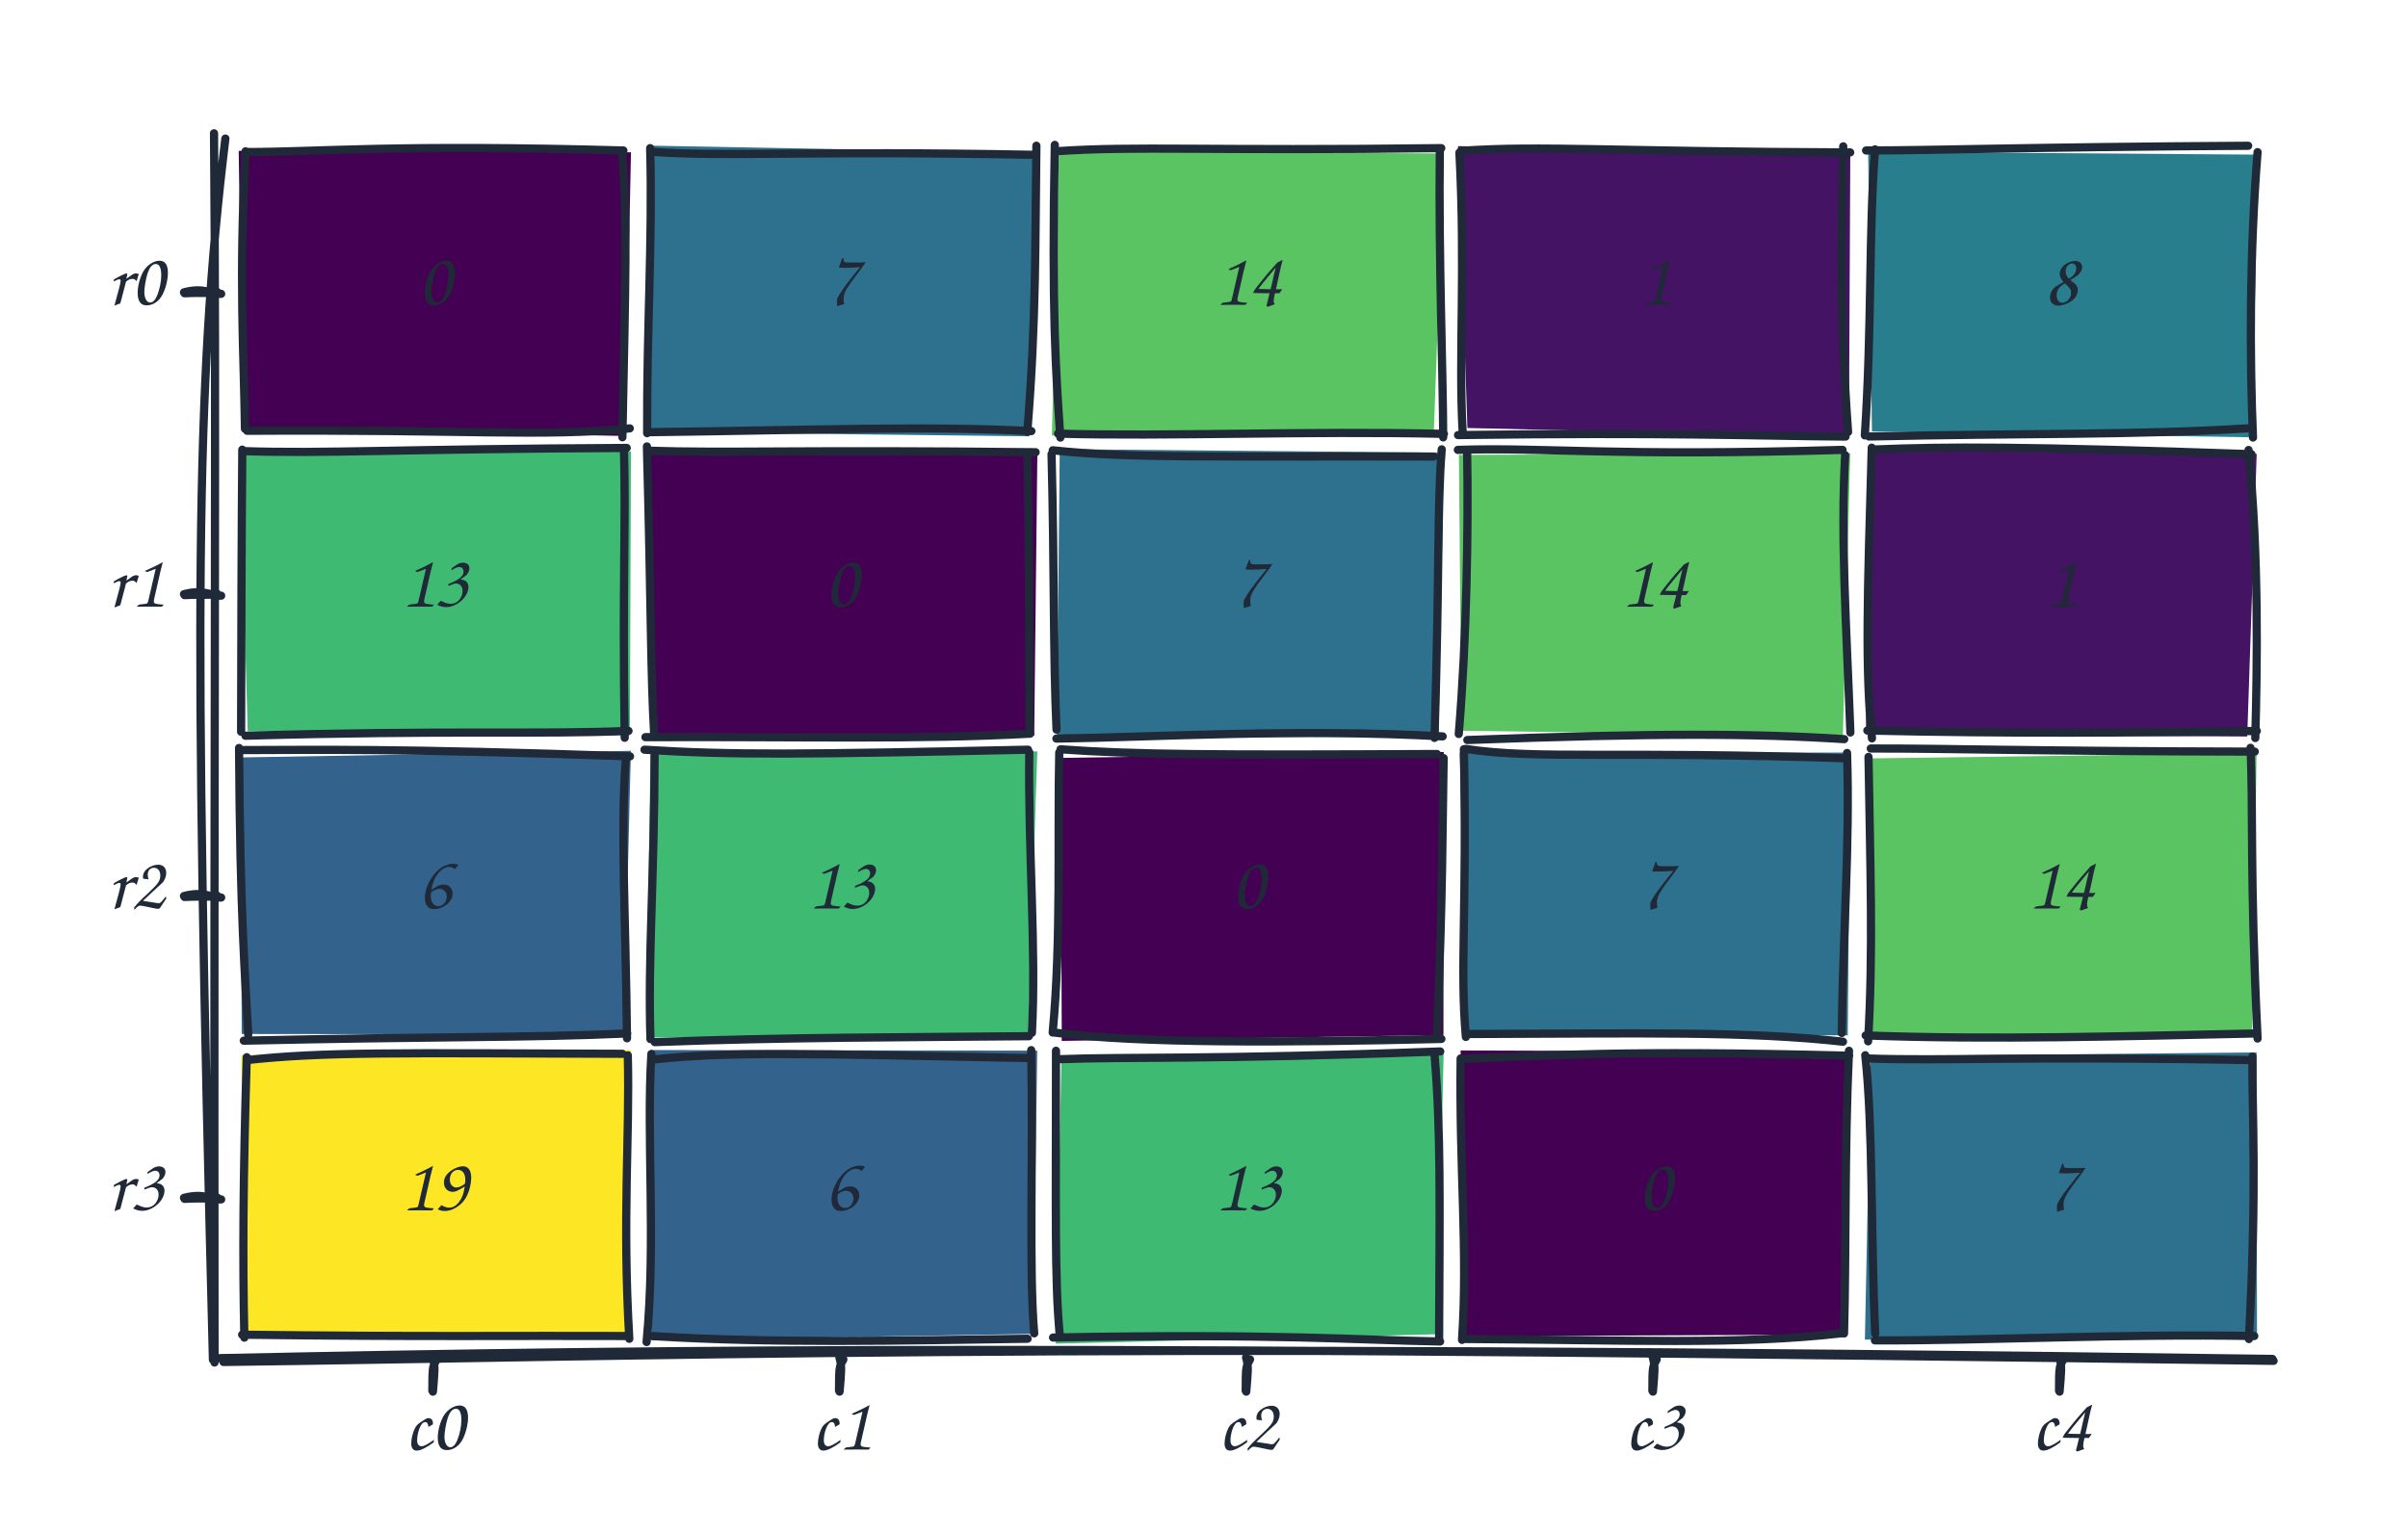
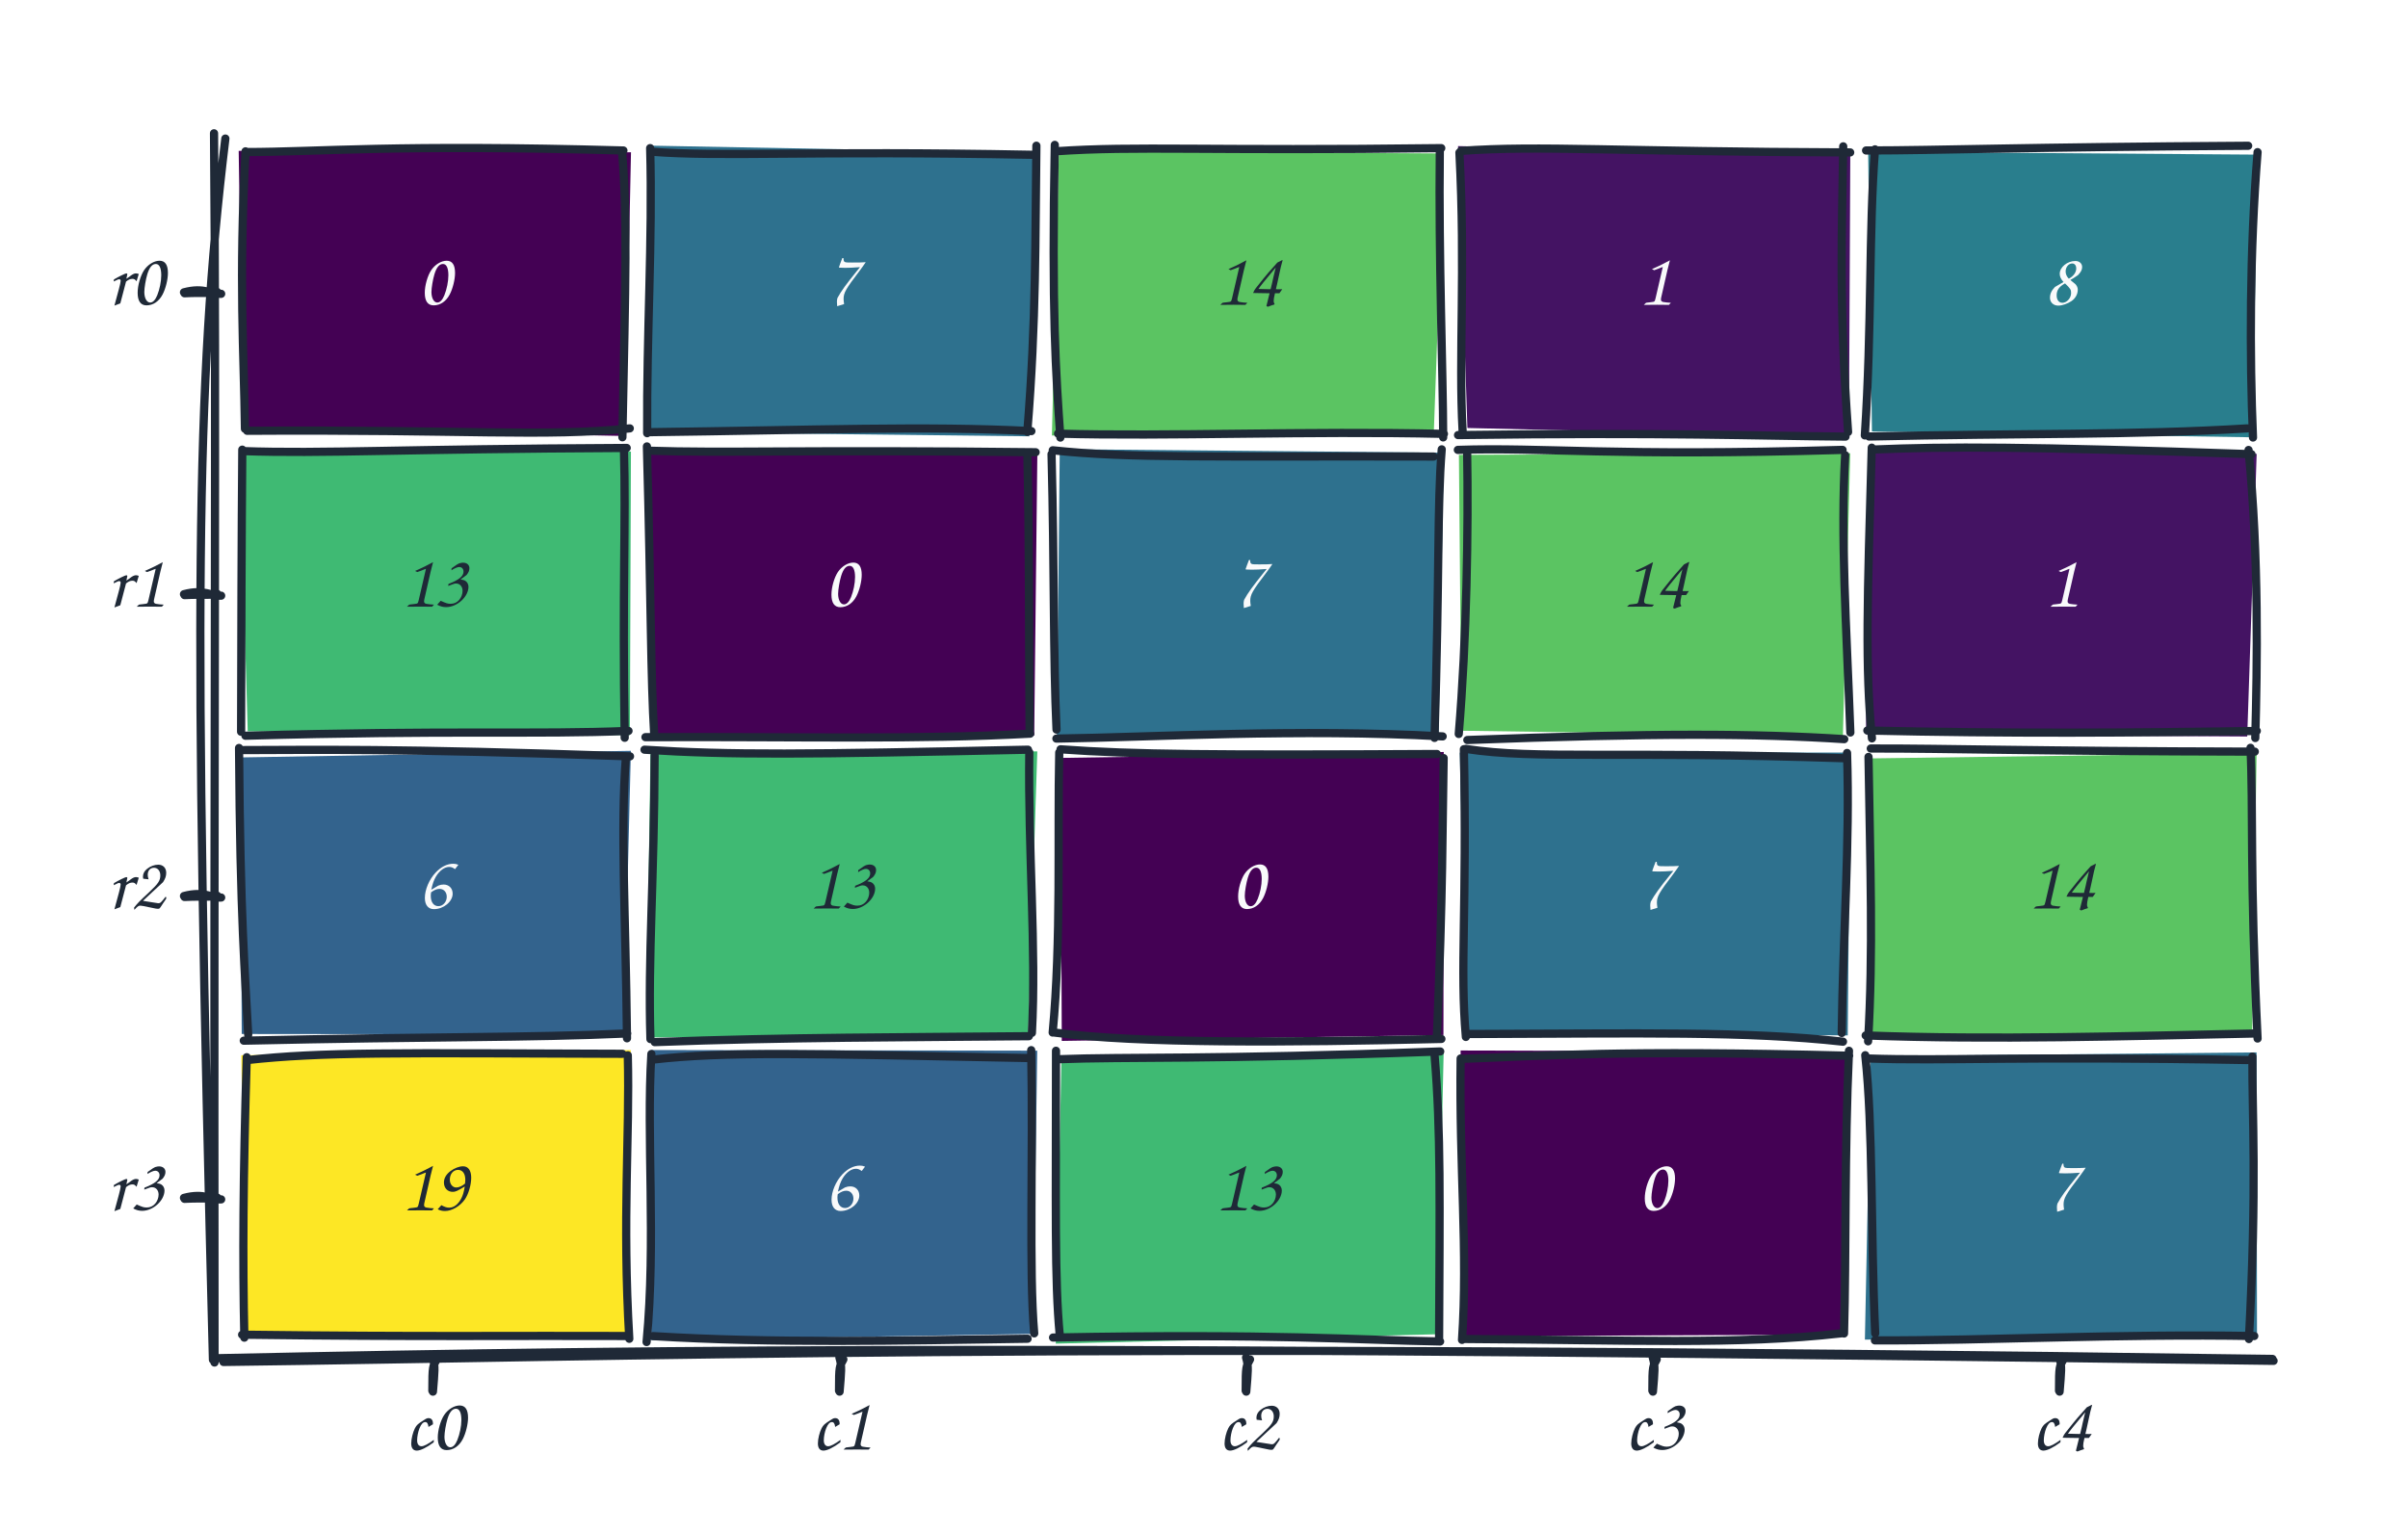
<svg xmlns="http://www.w3.org/2000/svg" viewBox="0 0 440 280" width="440" height="280" role="img">
  <g>
    <g>
      <path d="M43.615 27.571 L115.298 27.837 L114.202 79.688 L44.362 78.331" stroke="none" stroke-width="0" fill="#440154" stroke-linecap="round" stroke-linejoin="round" />
      <path d="M44.887 27.792 C58.269 27.786, 72.119 26.339, 113.912 27.507 M113.66 27.575 C114.659 39.604, 114.306 50.514, 113.728 79.925 M115.077 78.298 C99.665 79.907, 84.819 78.472, 45.154 78.738 M44.756 78.373 C44.578 64.393, 43.602 51.361, 44.865 27.663" stroke="#1f2937" stroke-width="1.5" fill="none" stroke-linecap="round" stroke-linejoin="round" />
    </g>
-     <text x="79.383" y="53.241" text-anchor="middle" dominant-baseline="central" font-family="&quot;Comic Sans MS&quot;, &quot;Segoe Print&quot;, cursive" font-size="14" fill="#1f2937">0</text>
+     <text x="79.383" y="53.241" text-anchor="middle" dominant-baseline="central" font-family="&quot;Comic Sans MS&quot;, &quot;Segoe Print&quot;, cursive" font-size="14" fill="#f9fafb">0</text>
  </g>
  <g>
    <g>
      <path d="M43.772 82.005 L115.287 82.536 L115.095 134.375 L45.265 133.661" stroke="none" stroke-width="0" fill="#3fba73" stroke-linecap="round" stroke-linejoin="round" />
      <path d="M44.316 82.447 C59.109 82.957, 72.84 82.064, 114.515 81.875 M114.011 82.012 C114.399 95.697, 113.692 107.145, 114.148 134.85 M114.845 133.595 C97.992 134.29, 82.269 133.419, 44.849 134.475 M44.054 133.746 C44.087 116.158, 44.134 98.466, 44.272 82.187" stroke="#1f2937" stroke-width="1.5" fill="none" stroke-linecap="round" stroke-linejoin="round" />
    </g>
    <text x="79.383" y="108.414" text-anchor="middle" dominant-baseline="central" font-family="&quot;Comic Sans MS&quot;, &quot;Segoe Print&quot;, cursive" font-size="14" fill="#1f2937">13</text>
  </g>
  <g>
    <g>
      <path d="M43.929 138.439 L115.276 137.234 L113.988 189.063 L44.169 188.992" stroke="none" stroke-width="0" fill="#33638d" stroke-linecap="round" stroke-linejoin="round" />
      <path d="M43.744 137.101 C57.95 137.081, 71.56 136.741, 115.118 138.244 M114.362 138.449 C113.36 151.791, 114.301 165.776, 114.567 189.776 M114.613 188.893 C96.319 189.721, 79.719 189.415, 44.544 190.213 M45.352 189.119 C44.817 178.295, 43.888 168.316, 43.679 136.712" stroke="#1f2937" stroke-width="1.5" fill="none" stroke-linecap="round" stroke-linejoin="round" />
    </g>
-     <text x="79.383" y="163.586" text-anchor="middle" dominant-baseline="central" font-family="&quot;Comic Sans MS&quot;, &quot;Segoe Print&quot;, cursive" font-size="14" fill="#1f2937">6</text>
+     <text x="79.383" y="163.586" text-anchor="middle" dominant-baseline="central" font-family="&quot;Comic Sans MS&quot;, &quot;Segoe Print&quot;, cursive" font-size="14" fill="#f9fafb">6</text>
  </g>
  <g>
    <g>
      <path d="M44.085 192.872 L115.265 191.933 L114.881 243.751 L45.072 244.322" stroke="none" stroke-width="0" fill="#fde725" stroke-linecap="round" stroke-linejoin="round" />
      <path d="M45.173 193.755 C58.79 192.253, 72.281 192.466, 113.721 192.612 M114.714 192.886 C115.1 207.884, 113.688 222.407, 114.987 244.701 M114.382 244.191 C94.646 244.104, 77.169 244.362, 44.24 243.951 M44.649 244.493 C44.326 230.061, 44.42 215.422, 45.086 193.237" stroke="#1f2937" stroke-width="1.5" fill="none" stroke-linecap="round" stroke-linejoin="round" />
    </g>
    <text x="79.383" y="218.759" text-anchor="middle" dominant-baseline="central" font-family="&quot;Comic Sans MS&quot;, &quot;Segoe Print&quot;, cursive" font-size="14" fill="#1f2937">19</text>
  </g>
  <g>
    <g>
      <path d="M118.55 26.616 L189.563 27.942 L188.083 79.748 L118.284 78.963" stroke="none" stroke-width="0" fill="#2e718e" stroke-linecap="round" stroke-linejoin="round" />
      <path d="M118.91 27.72 C131.939 28.735, 147.31 27.502, 188.633 28.291 M189.373 26.633 C189.148 43.288, 189.383 58.349, 187.715 78.936 M188.458 78.799 C169.281 77.798, 148.927 78.62, 118.243 78.999 M118.255 79.176 C118.143 61.136, 119.26 43.838, 118.801 27.072" stroke="#1f2937" stroke-width="1.5" fill="none" stroke-linecap="round" stroke-linejoin="round" />
    </g>
-     <text x="153.692" y="53.241" text-anchor="middle" dominant-baseline="central" font-family="&quot;Comic Sans MS&quot;, &quot;Segoe Print&quot;, cursive" font-size="14" fill="#1f2937">7</text>
+     <text x="153.692" y="53.241" text-anchor="middle" dominant-baseline="central" font-family="&quot;Comic Sans MS&quot;, &quot;Segoe Print&quot;, cursive" font-size="14" fill="#f9fafb">7</text>
  </g>
  <g>
    <g>
      <path d="M118.707 83.05 L189.552 82.641 L188.976 134.436 L119.188 134.294" stroke="none" stroke-width="0" fill="#440154" stroke-linecap="round" stroke-linejoin="round" />
      <path d="M118.339 82.374 C132.779 82.859, 146.03 82.179, 189.236 82.66 M187.725 83.07 C188.11 99.381, 187.991 116.98, 188.134 133.862 M188.227 134.097 C167.608 135.229, 146.378 134.616, 117.938 134.737 M119.553 134.549 C118.873 123.274, 119.014 111.688, 118.208 81.596" stroke="#1f2937" stroke-width="1.5" fill="none" stroke-linecap="round" stroke-linejoin="round" />
    </g>
-     <text x="153.692" y="108.414" text-anchor="middle" dominant-baseline="central" font-family="&quot;Comic Sans MS&quot;, &quot;Segoe Print&quot;, cursive" font-size="14" fill="#1f2937">0</text>
+     <text x="153.692" y="108.414" text-anchor="middle" dominant-baseline="central" font-family="&quot;Comic Sans MS&quot;, &quot;Segoe Print&quot;, cursive" font-size="14" fill="#f9fafb">0</text>
  </g>
  <g>
    <g>
      <path d="M118.864 137.483 L189.541 137.34 L187.87 189.124 L118.091 189.625" stroke="none" stroke-width="0" fill="#3fba73" stroke-linecap="round" stroke-linejoin="round" />
      <path d="M117.767 137.029 C133.62 138.031, 146.751 137.904, 187.839 137.028 M188.076 137.507 C187.849 155.475, 189.378 173.611, 188.554 188.787 M187.995 189.394 C165.935 189.612, 143.828 189.563, 119.634 190.474 M118.851 189.922 C118.382 175.039, 119.547 160.793, 119.615 138.121" stroke="#1f2937" stroke-width="1.5" fill="none" stroke-linecap="round" stroke-linejoin="round" />
    </g>
    <text x="153.692" y="163.586" text-anchor="middle" dominant-baseline="central" font-family="&quot;Comic Sans MS&quot;, &quot;Segoe Print&quot;, cursive" font-size="14" fill="#1f2937">13</text>
  </g>
  <g>
    <g>
      <path d="M119.021 191.917 L189.531 192.039 L188.763 243.811 L118.995 244.955" stroke="none" stroke-width="0" fill="#33638d" stroke-linecap="round" stroke-linejoin="round" />
      <path d="M119.196 193.683 C132.46 192.155, 147.471 192.581, 188.442 193.397 M188.427 191.944 C188.811 211.568, 187.986 232.242, 188.974 243.712 M187.763 244.692 C164.262 245.043, 141.278 245.559, 119.329 244.212 M118.148 245.295 C119.89 226.804, 118.079 207.899, 119.022 192.646" stroke="#1f2937" stroke-width="1.5" fill="none" stroke-linecap="round" stroke-linejoin="round" />
    </g>
-     <text x="153.692" y="218.759" text-anchor="middle" dominant-baseline="central" font-family="&quot;Comic Sans MS&quot;, &quot;Segoe Print&quot;, cursive" font-size="14" fill="#1f2937">6</text>
+     <text x="153.692" y="218.759" text-anchor="middle" dominant-baseline="central" font-family="&quot;Comic Sans MS&quot;, &quot;Segoe Print&quot;, cursive" font-size="14" fill="#f9fafb">6</text>
  </g>
  <g>
    <g>
      <path d="M193.486 27.661 L263.828 28.048 L261.964 79.809 L192.206 79.596" stroke="none" stroke-width="0" fill="#5bc462" stroke-linecap="round" stroke-linejoin="round" />
      <path d="M192.933 27.648 C207.609 26.637, 220.5 27.617, 263.354 27.076 M263.087 27.692 C262.859 46.972, 263.681 68.184, 263.702 79.948 M263.84 79.3 C238.897 78.736, 213.036 79.817, 193.333 79.26 M193.754 79.979 C192.929 68.252, 192.141 57.059, 192.737 26.481" stroke="#1f2937" stroke-width="1.5" fill="none" stroke-linecap="round" stroke-linejoin="round" />
    </g>
    <text x="228" y="53.241" text-anchor="middle" dominant-baseline="central" font-family="&quot;Comic Sans MS&quot;, &quot;Segoe Print&quot;, cursive" font-size="14" fill="#1f2937">14</text>
  </g>
  <g>
    <g>
      <path d="M193.642 82.094 L263.817 82.747 L262.858 134.497 L193.11 134.927" stroke="none" stroke-width="0" fill="#2e718e" stroke-linecap="round" stroke-linejoin="round" />
      <path d="M192.361 82.302 C206.449 83.809, 221.221 83.342, 261.957 83.444 M263.438 82.129 C262.598 92.693, 263.068 104.07, 262.121 134.873 M263.608 134.598 C237.224 133.119, 210.487 134.764, 193.028 134.998 M193.052 133.352 C192.438 120.017, 192.673 104.165, 192.144 83.005" stroke="#1f2937" stroke-width="1.5" fill="none" stroke-linecap="round" stroke-linejoin="round" />
    </g>
-     <text x="228" y="108.414" text-anchor="middle" dominant-baseline="central" font-family="&quot;Comic Sans MS&quot;, &quot;Segoe Print&quot;, cursive" font-size="14" fill="#1f2937">7</text>
+     <text x="228" y="108.414" text-anchor="middle" dominant-baseline="central" font-family="&quot;Comic Sans MS&quot;, &quot;Segoe Print&quot;, cursive" font-size="14" fill="#f9fafb">7</text>
  </g>
  <g>
    <g>
      <path d="M193.799 138.528 L263.807 137.446 L263.751 189.185 L194.013 190.257" stroke="none" stroke-width="0" fill="#440154" stroke-linecap="round" stroke-linejoin="round" />
      <path d="M193.79 136.957 C207.29 137.933, 221.941 138.019, 262.56 137.813 M263.79 138.566 C263.56 150.787, 263.676 162.701, 262.541 189.798 M263.377 189.895 C235.551 190.55, 207.937 190.76, 192.723 188.736 M192.35 188.725 C193.946 171.782, 193.205 153.27, 193.551 137.53" stroke="#1f2937" stroke-width="1.5" fill="none" stroke-linecap="round" stroke-linejoin="round" />
    </g>
-     <text x="228" y="163.586" text-anchor="middle" dominant-baseline="central" font-family="&quot;Comic Sans MS&quot;, &quot;Segoe Print&quot;, cursive" font-size="14" fill="#1f2937">0</text>
+     <text x="228" y="163.586" text-anchor="middle" dominant-baseline="central" font-family="&quot;Comic Sans MS&quot;, &quot;Segoe Print&quot;, cursive" font-size="14" fill="#f9fafb">0</text>
  </g>
  <g>
    <g>
      <path d="M193.956 192.961 L263.796 192.144 L262.644 243.872 L192.917 245.588" stroke="none" stroke-width="0" fill="#3fba73" stroke-linecap="round" stroke-linejoin="round" />
      <path d="M193.219 193.611 C206.13 193.104, 220.662 193.744, 263.163 192.182 M262.141 193.003 C263.3 206.88, 263.063 219.332, 262.96 244.723 M263.145 245.193 C247.848 244.934, 233.327 243.707, 192.418 244.474 M193.647 244.098 C192.677 233.92, 192.959 221.12, 192.958 192.055" stroke="#1f2937" stroke-width="1.5" fill="none" stroke-linecap="round" stroke-linejoin="round" />
    </g>
    <text x="228" y="218.759" text-anchor="middle" dominant-baseline="central" font-family="&quot;Comic Sans MS&quot;, &quot;Segoe Print&quot;, cursive" font-size="14" fill="#1f2937">13</text>
  </g>
  <g>
    <g>
      <path d="M266.421 26.705 L338.094 28.154 L337.846 79.87 L268.129 78.229" stroke="none" stroke-width="0" fill="#441363" stroke-linecap="round" stroke-linejoin="round" />
      <path d="M266.956 27.576 C281.279 26.539, 295.691 27.732, 338.075 27.861 M336.801 26.75 C336.57 42.284, 335.98 55.274, 337.688 78.959 M337.222 79.801 C320.483 79.675, 305.085 79.013, 266.422 79.522 M267.253 78.782 C266.494 64.995, 267.8 49.536, 266.673 27.89" stroke="#1f2937" stroke-width="1.5" fill="none" stroke-linecap="round" stroke-linejoin="round" />
    </g>
-     <text x="302.308" y="53.241" text-anchor="middle" dominant-baseline="central" font-family="&quot;Comic Sans MS&quot;, &quot;Segoe Print&quot;, cursive" font-size="14" fill="#1f2937">1</text>
+     <text x="302.308" y="53.241" text-anchor="middle" dominant-baseline="central" font-family="&quot;Comic Sans MS&quot;, &quot;Segoe Print&quot;, cursive" font-size="14" fill="#f9fafb">1</text>
  </g>
  <g>
    <g>
      <path d="M266.578 83.139 L338.083 82.852 L336.739 134.558 L267.032 133.56" stroke="none" stroke-width="0" fill="#5bc462" stroke-linecap="round" stroke-linejoin="round" />
      <path d="M266.384 82.23 C282.119 81.71, 294.411 83.457, 336.678 82.229 M337.152 83.187 C336.309 98.377, 337.366 113.905, 338.108 133.884 M336.99 135.099 C320.81 134.058, 302.535 133.961, 268.117 135.259 M266.551 134.155 C268.002 116.76, 268.332 96.642, 268.08 82.414" stroke="#1f2937" stroke-width="1.5" fill="none" stroke-linecap="round" stroke-linejoin="round" />
    </g>
    <text x="302.308" y="108.414" text-anchor="middle" dominant-baseline="central" font-family="&quot;Comic Sans MS&quot;, &quot;Segoe Print&quot;, cursive" font-size="14" fill="#1f2937">14</text>
  </g>
  <g>
    <g>
      <path d="M266.734 137.572 L338.072 137.551 L337.632 189.245 L267.936 188.89" stroke="none" stroke-width="0" fill="#2e718e" stroke-linecap="round" stroke-linejoin="round" />
      <path d="M267.813 136.884 C280.96 138.882, 295.132 137.182, 337.281 138.598 M337.503 137.624 C338.049 154.471, 336.753 170.536, 336.528 188.809 M336.758 190.396 C319.137 188.441, 299.986 188.908, 267.813 188.997 M267.849 189.528 C266.733 176.898, 268.086 166.492, 267.487 136.939" stroke="#1f2937" stroke-width="1.5" fill="none" stroke-linecap="round" stroke-linejoin="round" />
    </g>
-     <text x="302.308" y="163.586" text-anchor="middle" dominant-baseline="central" font-family="&quot;Comic Sans MS&quot;, &quot;Segoe Print&quot;, cursive" font-size="14" fill="#1f2937">7</text>
+     <text x="302.308" y="163.586" text-anchor="middle" dominant-baseline="central" font-family="&quot;Comic Sans MS&quot;, &quot;Segoe Print&quot;, cursive" font-size="14" fill="#f9fafb">7</text>
  </g>
  <g>
    <g>
      <path d="M266.891 192.006 L338.061 192.25 L336.526 243.933 L266.839 244.221" stroke="none" stroke-width="0" fill="#440154" stroke-linecap="round" stroke-linejoin="round" />
      <path d="M267.242 193.539 C281.8 193.006, 295.852 191.859, 337.884 192.966 M337.855 192.061 C337.011 210.564, 337.362 229.167, 336.947 243.735 M336.527 243.694 C317.464 245.872, 297.436 244.904, 267.508 244.735 M267.146 244.901 C268.242 228.663, 266.618 213.597, 266.893 193.463" stroke="#1f2937" stroke-width="1.5" fill="none" stroke-linecap="round" stroke-linejoin="round" />
    </g>
-     <text x="302.308" y="218.759" text-anchor="middle" dominant-baseline="central" font-family="&quot;Comic Sans MS&quot;, &quot;Segoe Print&quot;, cursive" font-size="14" fill="#1f2937">0</text>
+     <text x="302.308" y="218.759" text-anchor="middle" dominant-baseline="central" font-family="&quot;Comic Sans MS&quot;, &quot;Segoe Print&quot;, cursive" font-size="14" fill="#f9fafb">0</text>
  </g>
  <g>
    <g>
      <path d="M341.356 27.75 L412.359 28.259 L411.727 79.931 L342.051 78.862" stroke="none" stroke-width="0" fill="#297e8d" stroke-linecap="round" stroke-linejoin="round" />
      <path d="M340.978 27.503 C354.949 27.488, 368.881 26.895, 410.796 26.645 M412.514 27.809 C411.059 45.968, 411.057 65.109, 411.675 79.97 M410.603 78.302 C390.099 79.566, 369.194 79.162, 341.511 79.783 M340.752 79.585 C342.058 59.739, 341.459 42.013, 342.609 27.298" stroke="#1f2937" stroke-width="1.5" fill="none" stroke-linecap="round" stroke-linejoin="round" />
    </g>
-     <text x="376.617" y="53.241" text-anchor="middle" dominant-baseline="central" font-family="&quot;Comic Sans MS&quot;, &quot;Segoe Print&quot;, cursive" font-size="14" fill="#1f2937">8</text>
+     <text x="376.617" y="53.241" text-anchor="middle" dominant-baseline="central" font-family="&quot;Comic Sans MS&quot;, &quot;Segoe Print&quot;, cursive" font-size="14" fill="#f9fafb">8</text>
  </g>
  <g>
    <g>
      <path d="M341.513 82.183 L412.348 82.958 L410.621 134.619 L340.954 134.192" stroke="none" stroke-width="0" fill="#441363" stroke-linecap="round" stroke-linejoin="round" />
      <path d="M342.407 82.158 C355.79 81.612, 369.602 81.572, 411.399 83.014 M410.866 82.246 C412.798 102.062, 412.443 121.74, 412.095 134.896 M412.372 133.6 C390.426 133.949, 366.644 134.109, 341.207 133.521 M342.05 134.958 C340.789 121.876, 341.213 109.863, 342.015 81.823" stroke="#1f2937" stroke-width="1.5" fill="none" stroke-linecap="round" stroke-linejoin="round" />
    </g>
-     <text x="376.617" y="108.414" text-anchor="middle" dominant-baseline="central" font-family="&quot;Comic Sans MS&quot;, &quot;Segoe Print&quot;, cursive" font-size="14" fill="#1f2937">1</text>
+     <text x="376.617" y="108.414" text-anchor="middle" dominant-baseline="central" font-family="&quot;Comic Sans MS&quot;, &quot;Segoe Print&quot;, cursive" font-size="14" fill="#f9fafb">1</text>
  </g>
  <g>
    <g>
      <path d="M341.669 138.617 L412.337 137.657 L411.514 189.306 L341.858 189.523" stroke="none" stroke-width="0" fill="#5bc462" stroke-linecap="round" stroke-linejoin="round" />
      <path d="M341.836 136.812 C356.63 136.784, 370.322 137.297, 412.002 137.382 M411.217 136.683 C411.76 147.783, 411.052 159.626, 412.514 189.821 M412.14 188.898 C388.753 189.38, 364.094 190.105, 340.902 189.258 M341.348 190.331 C342.298 173.641, 341.745 158.969, 341.422 138.348" stroke="#1f2937" stroke-width="1.5" fill="none" stroke-linecap="round" stroke-linejoin="round" />
    </g>
    <text x="376.617" y="163.586" text-anchor="middle" dominant-baseline="central" font-family="&quot;Comic Sans MS&quot;, &quot;Segoe Print&quot;, cursive" font-size="14" fill="#1f2937">14</text>
  </g>
  <g>
    <g>
      <path d="M341.826 193.05 L412.327 192.356 L412.407 243.994 L340.761 244.854" stroke="none" stroke-width="0" fill="#2e718e" stroke-linecap="round" stroke-linejoin="round" />
      <path d="M341.264 193.466 C355.47 193.955, 369.043 193.022, 410.606 193.751 M411.568 193.12 C411.499 203.876, 412.438 216.257, 410.934 244.746 M411.909 244.195 C387.08 243.763, 363.545 245.052, 342.597 244.996 M342.645 243.704 C341.806 225.406, 342.277 206.074, 340.829 192.872" stroke="#1f2937" stroke-width="1.5" fill="none" stroke-linecap="round" stroke-linejoin="round" />
    </g>
-     <text x="376.617" y="218.759" text-anchor="middle" dominant-baseline="central" font-family="&quot;Comic Sans MS&quot;, &quot;Segoe Print&quot;, cursive" font-size="14" fill="#1f2937">7</text>
+     <text x="376.617" y="218.759" text-anchor="middle" dominant-baseline="central" font-family="&quot;Comic Sans MS&quot;, &quot;Segoe Print&quot;, cursive" font-size="14" fill="#f9fafb">7</text>
  </g>
  <g>
    <g>
      <path d="M40.832 248.936 C114.891 248.02, 189.86 245.211, 415.23 248.381 M39.37 248.257 C123.655 246.427, 206.54 245.874, 415.437 248.731" stroke="#1f2937" stroke-width="1.5" fill="none" stroke-linecap="round" stroke-linejoin="round" />
    </g>
    <g>
      <g>
        <path d="M79.795 248.463 C79.11 249.758, 78.995 249.57, 79.002 254.188 M79.072 248.127 C79.561 249.719, 79.392 250.773, 79.105 254.361" stroke="#1f2937" stroke-width="1.5" fill="none" stroke-linecap="round" stroke-linejoin="round" />
      </g>
      <text x="79.383" y="260" text-anchor="middle" dominant-baseline="hanging" font-family="&quot;Comic Sans MS&quot;, &quot;Segoe Print&quot;, cursive" font-size="14" fill="#1f2937">c0</text>
    </g>
    <g>
      <g>
        <path d="M154.103 248.463 C153.419 249.758, 153.303 249.57, 153.311 254.188 M153.38 248.127 C153.87 249.719, 153.7 250.773, 153.413 254.361" stroke="#1f2937" stroke-width="1.5" fill="none" stroke-linecap="round" stroke-linejoin="round" />
      </g>
      <text x="153.692" y="260" text-anchor="middle" dominant-baseline="hanging" font-family="&quot;Comic Sans MS&quot;, &quot;Segoe Print&quot;, cursive" font-size="14" fill="#1f2937">c1</text>
    </g>
    <g>
      <g>
        <path d="M228.411 248.463 C227.727 249.758, 227.612 249.57, 227.619 254.188 M227.689 248.127 C228.178 249.719, 228.009 250.773, 227.721 254.361" stroke="#1f2937" stroke-width="1.5" fill="none" stroke-linecap="round" stroke-linejoin="round" />
      </g>
      <text x="228" y="260" text-anchor="middle" dominant-baseline="hanging" font-family="&quot;Comic Sans MS&quot;, &quot;Segoe Print&quot;, cursive" font-size="14" fill="#1f2937">c2</text>
    </g>
    <g>
      <g>
        <path d="M302.72 248.463 C302.035 249.758, 301.92 249.57, 301.927 254.188 M301.997 248.127 C302.486 249.719, 302.317 250.773, 302.03 254.361" stroke="#1f2937" stroke-width="1.5" fill="none" stroke-linecap="round" stroke-linejoin="round" />
      </g>
      <text x="302.308" y="260" text-anchor="middle" dominant-baseline="hanging" font-family="&quot;Comic Sans MS&quot;, &quot;Segoe Print&quot;, cursive" font-size="14" fill="#1f2937">c3</text>
    </g>
    <g>
      <g>
        <path d="M377.028 248.463 C376.344 249.758, 376.228 249.57, 376.236 254.188 M376.305 248.127 C376.795 249.719, 376.625 250.773, 376.338 254.361" stroke="#1f2937" stroke-width="1.5" fill="none" stroke-linecap="round" stroke-linejoin="round" />
      </g>
      <text x="376.617" y="260" text-anchor="middle" dominant-baseline="hanging" font-family="&quot;Comic Sans MS&quot;, &quot;Segoe Print&quot;, cursive" font-size="14" fill="#1f2937">c4</text>
    </g>
  </g>
  <g>
    <g>
      <path d="M41.18 25.326 C35.723 70.401, 35.392 111.221, 38.908 248.54 M39.107 24.364 C39.549 74.702, 39.063 123.501, 39.201 249.036" stroke="#1f2937" stroke-width="1.5" fill="none" stroke-linecap="round" stroke-linejoin="round" />
    </g>
    <g>
      <g>
        <path d="M40.411 53.704 C38.646 53.829, 37.331 52.44, 33.619 53.43 M39.689 53.368 C38.883 53.694, 37.385 53.421, 33.721 53.603" stroke="#1f2937" stroke-width="1.5" fill="none" stroke-linecap="round" stroke-linejoin="round" />
      </g>
      <text x="30" y="53.241" text-anchor="end" dominant-baseline="central" font-family="&quot;Comic Sans MS&quot;, &quot;Segoe Print&quot;, cursive" font-size="14" fill="#1f2937">r0</text>
    </g>
    <g>
      <g>
        <path d="M40.411 108.876 C38.646 109.001, 37.331 107.612, 33.619 108.602 M39.689 108.541 C38.883 108.867, 37.385 108.593, 33.721 108.775" stroke="#1f2937" stroke-width="1.5" fill="none" stroke-linecap="round" stroke-linejoin="round" />
      </g>
      <text x="30" y="108.414" text-anchor="end" dominant-baseline="central" font-family="&quot;Comic Sans MS&quot;, &quot;Segoe Print&quot;, cursive" font-size="14" fill="#1f2937">r1</text>
    </g>
    <g>
      <g>
        <path d="M40.411 164.049 C38.646 164.174, 37.331 162.785, 33.619 163.775 M39.689 163.713 C38.883 164.039, 37.385 163.766, 33.721 163.948" stroke="#1f2937" stroke-width="1.5" fill="none" stroke-linecap="round" stroke-linejoin="round" />
      </g>
      <text x="30" y="163.586" text-anchor="end" dominant-baseline="central" font-family="&quot;Comic Sans MS&quot;, &quot;Segoe Print&quot;, cursive" font-size="14" fill="#1f2937">r2</text>
    </g>
    <g>
      <g>
        <path d="M40.411 219.221 C38.646 219.346, 37.331 217.957, 33.619 218.947 M39.689 218.886 C38.883 219.211, 37.385 218.938, 33.721 219.12" stroke="#1f2937" stroke-width="1.5" fill="none" stroke-linecap="round" stroke-linejoin="round" />
      </g>
      <text x="30" y="218.759" text-anchor="end" dominant-baseline="central" font-family="&quot;Comic Sans MS&quot;, &quot;Segoe Print&quot;, cursive" font-size="14" fill="#1f2937">r3</text>
    </g>
  </g>
</svg>
